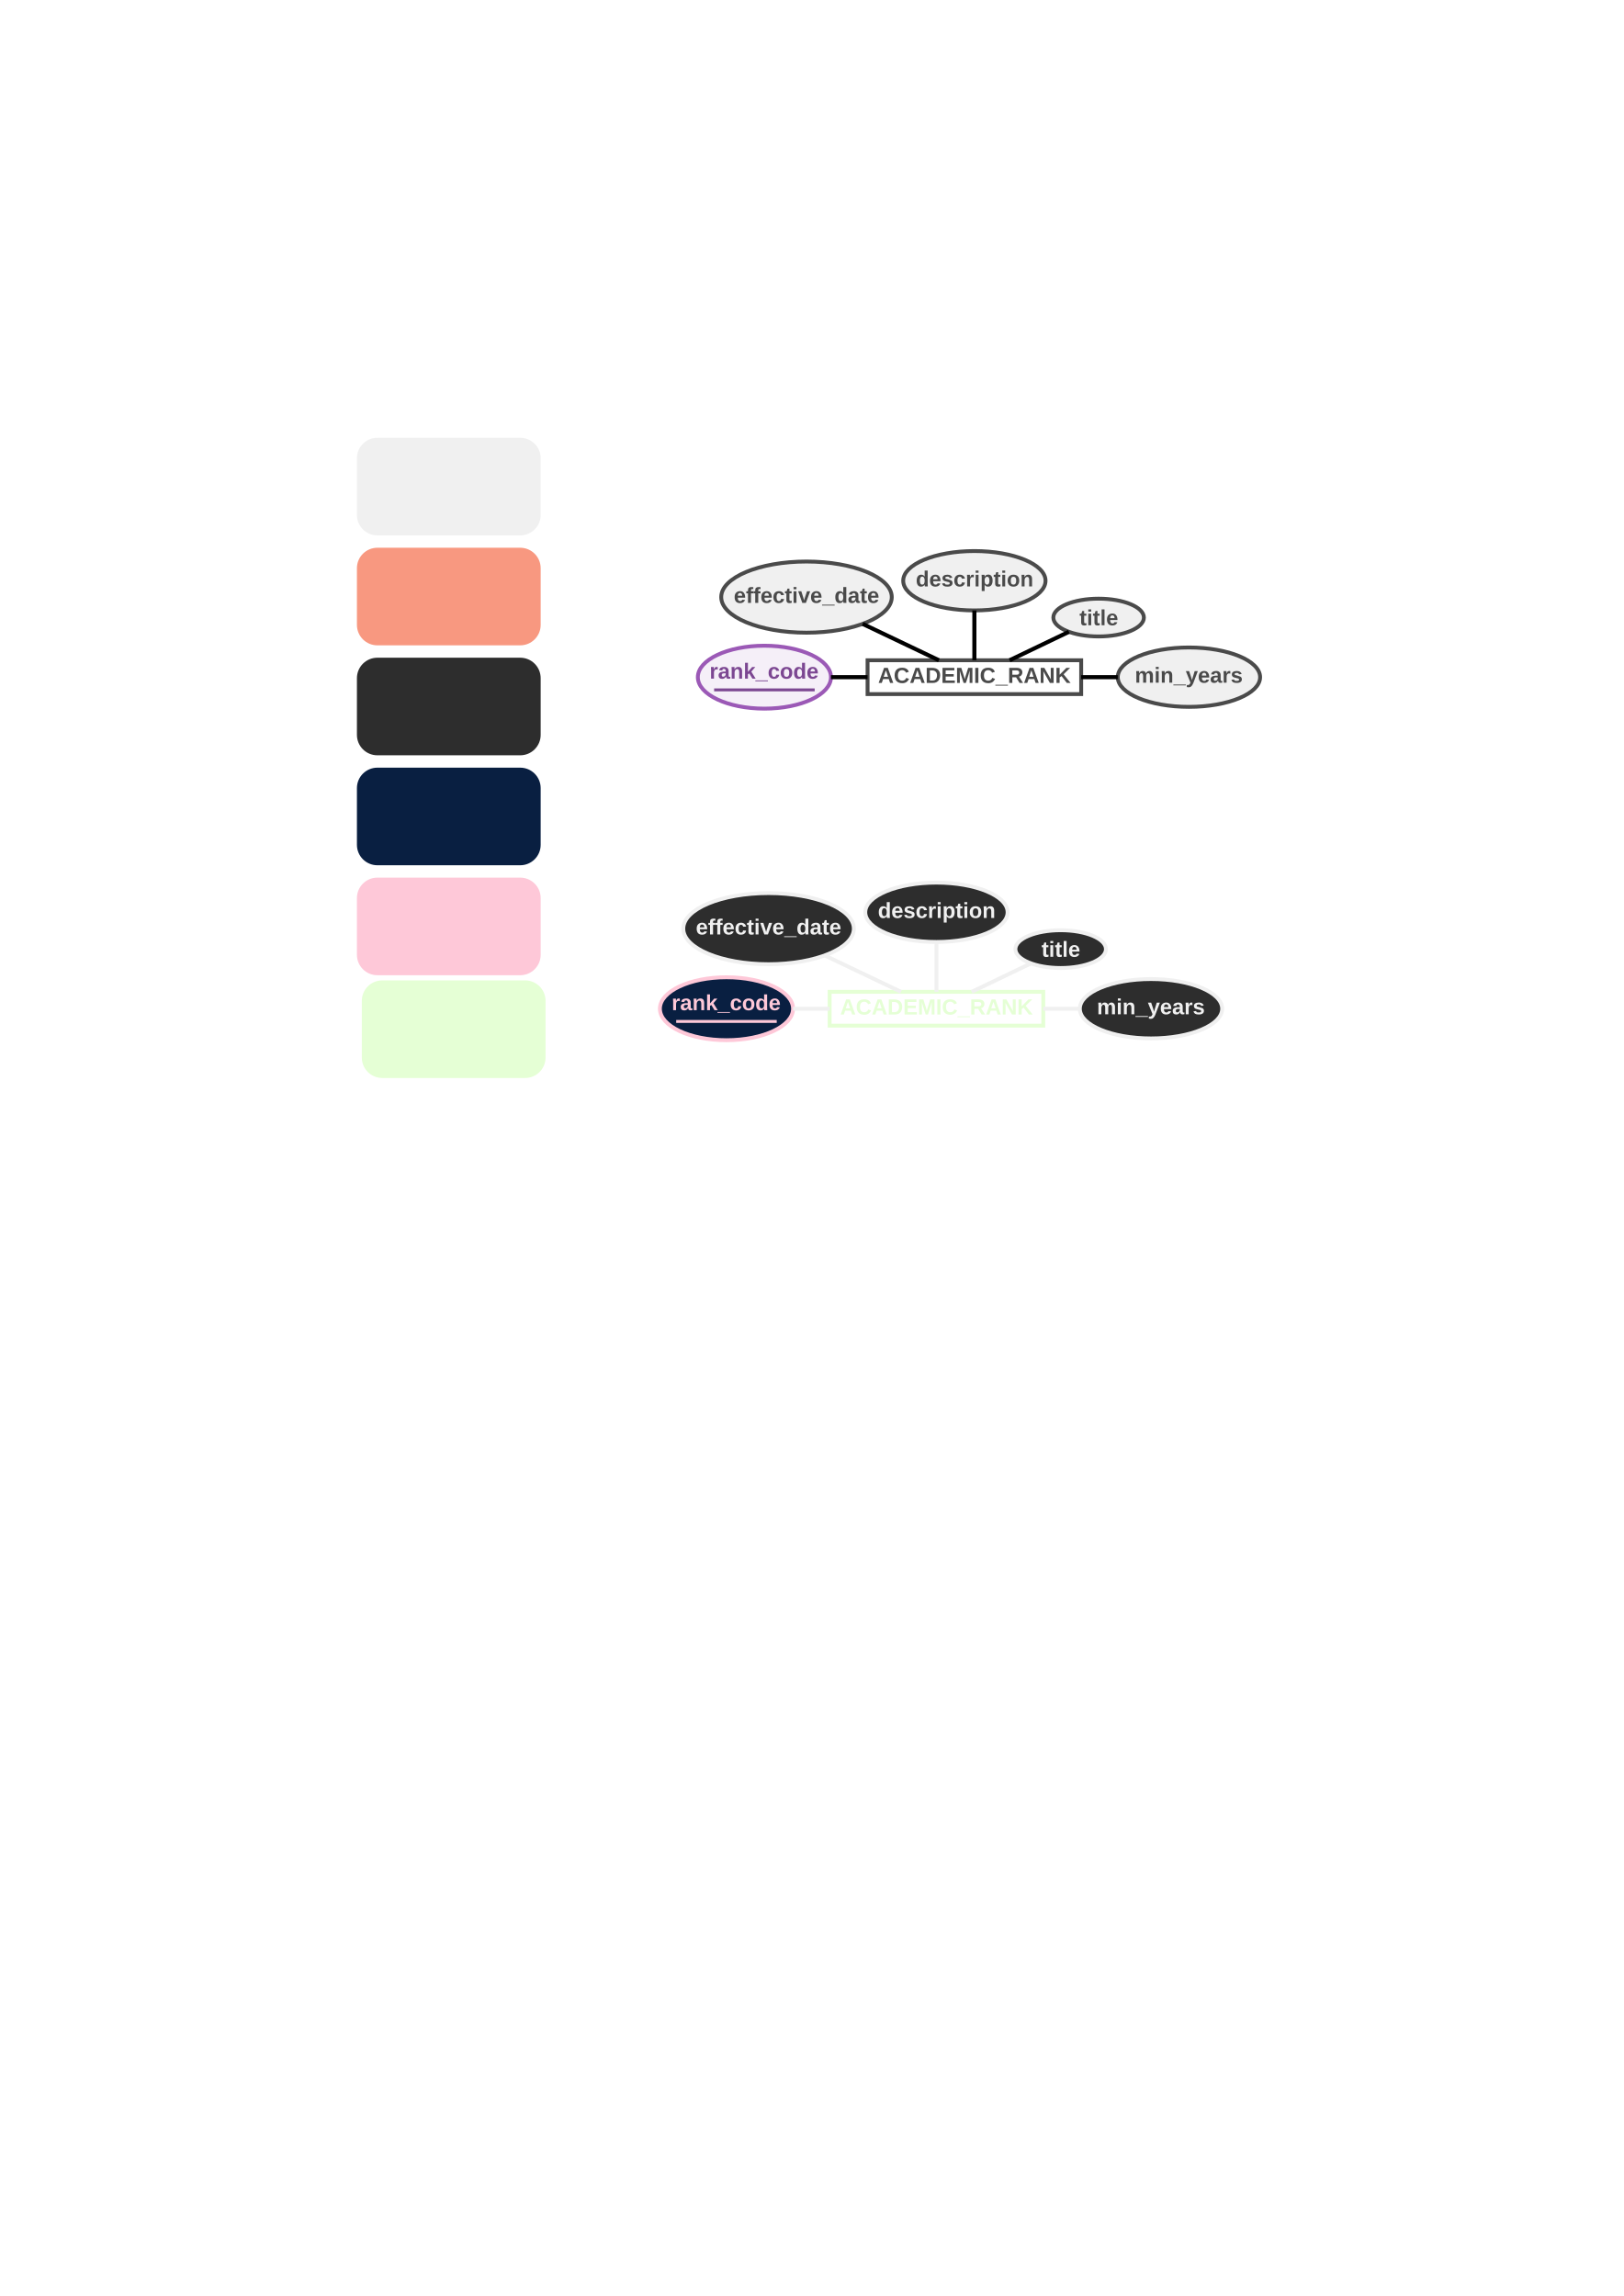
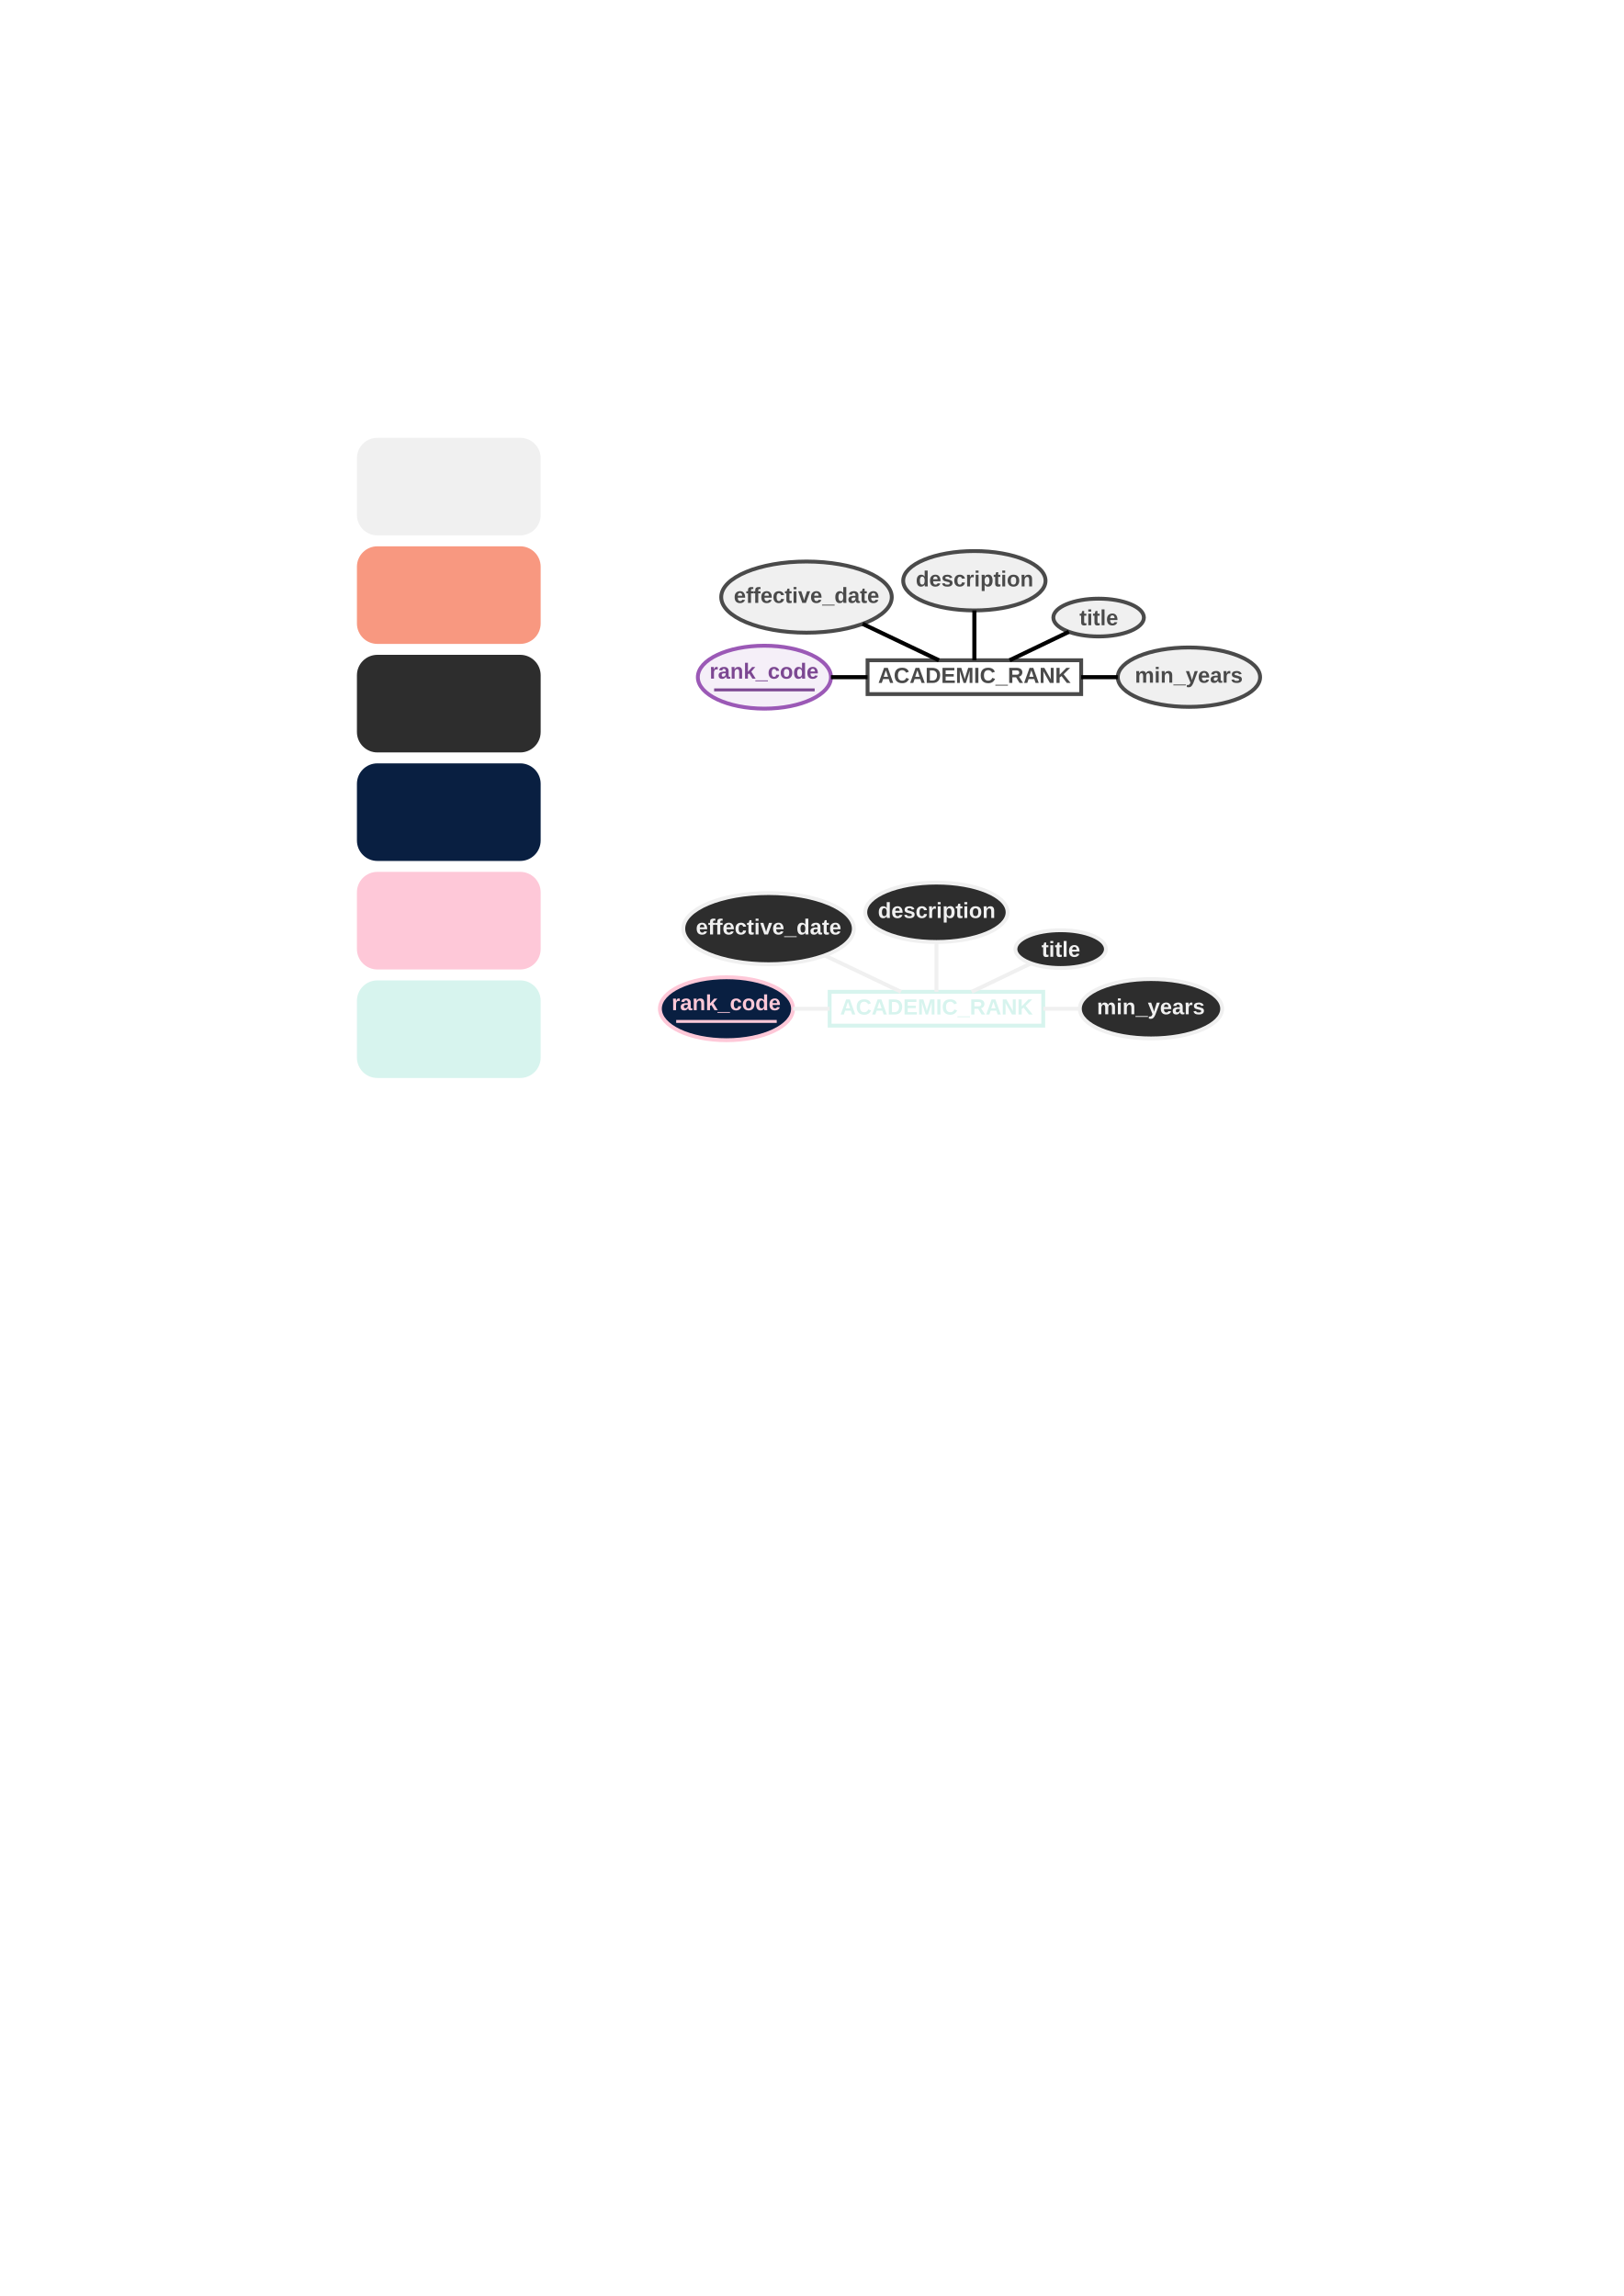
<svg xmlns="http://www.w3.org/2000/svg" width="210mm" height="297mm" viewBox="0 0 210 297" version="1.1" id="svg1">
  <defs id="defs1" />
  <g id="layer1">
    <g id="g3" transform="translate(22.57476,16.37436)">
      <path fill-rule="nonzero" fill="#f5eff8" fill-opacity="1" stroke-width="0.404" stroke-linecap="butt" stroke-linejoin="miter" stroke="#9b59b6" stroke-opacity="1" stroke-miterlimit="10" d="m 125.369,63.51 c 0,-1.349 -2.621,-2.444 -5.855,-2.444 -3.235,0 -5.856,1.094 -5.856,2.444 0,1.349 2.621,2.444 5.856,2.444 3.234,0 5.855,-1.094 5.855,-2.444 z m 0,0" id="path587-8" style="fill:#f0f0f0;fill-opacity:1;stroke:#4a4a4a;stroke-width:0.5;stroke-dasharray:none;stroke-opacity:1" />
      <text xml:space="preserve" style="font-style:normal;font-variant:normal;font-weight:bold;font-stretch:normal;font-size:2.822px;font-family:Arial;-inkscape-font-specification:'Arial, Bold';font-variant-ligatures:normal;font-variant-caps:normal;font-variant-numeric:normal;font-variant-east-asian:normal;text-align:start;writing-mode:lr-tb;direction:ltr;text-anchor:start;fill:#4a4a4a;fill-opacity:1;stroke-width:0.5;stroke-linecap:square;stroke-dasharray:none" x="117.035" y="64.503" id="text587-5">
        <tspan id="tspan3" x="117.035" y="64.503">title</tspan>
      </text>
    </g>
    <g id="g2" transform="translate(30.81204,16.83881)">
      <path fill-rule="nonzero" fill="#f5eff8" fill-opacity="1" stroke-width="0.404" stroke-linecap="butt" stroke-linejoin="miter" stroke="#9b59b6" stroke-opacity="1" stroke-miterlimit="10" d="m 132.162,70.757 c 0,-2.121 -4.12,-3.841 -9.203,-3.841 -5.084,0 -9.205,1.72 -9.205,3.841 0,2.121 4.12,3.841 9.205,3.841 5.083,0 9.203,-1.72 9.203,-3.841 z m 0,0" id="path589-7" style="fill:#f0f0f0;fill-opacity:1;stroke:#4a4a4a;stroke-width:0.5;stroke-dasharray:none;stroke-opacity:1" />
      <text xml:space="preserve" style="font-style:normal;font-variant:normal;font-weight:bold;font-stretch:normal;font-size:2.822px;font-family:Arial;-inkscape-font-specification:'Arial, Bold';font-variant-ligatures:normal;font-variant-caps:normal;font-variant-numeric:normal;font-variant-east-asian:normal;text-align:start;writing-mode:lr-tb;direction:ltr;text-anchor:start;fill:#4a4a4a;fill-opacity:1;stroke-width:0.5;stroke-linecap:square;stroke-dasharray:none" x="115.958" y="71.471" id="text589-9">
        <tspan id="tspan2" x="115.958" y="71.471">min_years</tspan>
      </text>
    </g>
    <g id="g7" transform="translate(2.077927,0.4208925)">
      <path fill-rule="nonzero" fill="#f5eff8" fill-opacity="1" stroke-width="0.68" stroke-linecap="butt" stroke-linejoin="miter" stroke="#9b59b6" stroke-opacity="1" stroke-miterlimit="10" d="m 105.395,87.175 c 0,-2.247 -3.854,-4.07 -8.609,-4.07 -4.756,0 -8.61,1.822 -8.61,4.07 0,2.247 3.854,4.07 8.61,4.07 4.755,0 8.609,-1.822 8.609,-4.07 z m 0,0" id="path632-3" style="stroke-width:0.5;stroke-dasharray:none" />
      <g id="g6" transform="translate(-0.02205337)">
        <text xml:space="preserve" style="font-style:normal;font-variant:normal;font-weight:bold;font-stretch:normal;font-size:2.822px;font-family:Arial;-inkscape-font-specification:'Arial, Bold';font-variant-ligatures:normal;font-variant-caps:normal;font-variant-numeric:normal;font-variant-east-asian:normal;text-align:start;writing-mode:lr-tb;direction:ltr;text-anchor:start;fill:#7c4792;fill-opacity:1;stroke-width:0.5;stroke-linecap:square;stroke-dasharray:none" x="89.708" y="87.363" id="text632-1">
          <tspan id="tspan6" x="89.708" y="87.363">rank_code</tspan>
        </text>
        <path fill="none" stroke-width="0.398" stroke-linecap="butt" stroke-linejoin="miter" stroke="#7c4792" stroke-opacity="1" stroke-miterlimit="10" d="M 90.305,88.819 H 103.31" id="path633-3" style="stroke-width:0.378;stroke-dasharray:none" />
      </g>
    </g>
    <g id="g1">
      <rect style="fill:none;fill-opacity:1;stroke:#4a4a4a;stroke-width:0.5;stroke-linecap:square;stroke-dasharray:none;stroke-opacity:1" id="rect640-5" width="27.627" height="4.376" x="112.206" y="85.408" />
      <text xml:space="preserve" style="font-style:normal;font-variant:normal;font-weight:bold;font-stretch:normal;font-size:2.822px;font-family:Arial;-inkscape-font-specification:'Arial, Bold';font-variant-ligatures:normal;font-variant-caps:normal;font-variant-numeric:normal;font-variant-east-asian:normal;text-align:start;writing-mode:lr-tb;direction:ltr;text-anchor:start;fill:#4a4a4a;fill-opacity:1;stroke-width:0.5;stroke-linecap:square;stroke-dasharray:none" x="113.557" y="88.344" id="text640-2">
        <tspan id="tspan1" x="113.557" y="88.344">ACADEMIC_RANK</tspan>
      </text>
    </g>
    <g id="g4" transform="translate(15.53923)">
      <path fill-rule="nonzero" fill="#f5eff8" fill-opacity="1" stroke-width="0.404" stroke-linecap="butt" stroke-linejoin="miter" stroke="#9b59b6" stroke-opacity="1" stroke-miterlimit="10" d="m 119.684,75.122 c 0,-2.121 -4.12,-3.841 -9.203,-3.841 -5.084,0 -9.205,1.72 -9.205,3.841 0,2.121 4.12,3.841 9.205,3.841 5.083,0 9.203,-1.72 9.203,-3.841 z m 0,0" id="path3" style="fill:#f0f0f0;fill-opacity:1;stroke:#4a4a4a;stroke-width:0.5;stroke-dasharray:none;stroke-opacity:1" />
      <text xml:space="preserve" style="font-style:normal;font-variant:normal;font-weight:bold;font-stretch:normal;font-size:2.822px;font-family:Arial;-inkscape-font-specification:'Arial, Bold';font-variant-ligatures:normal;font-variant-caps:normal;font-variant-numeric:normal;font-variant-east-asian:normal;text-align:start;writing-mode:lr-tb;direction:ltr;text-anchor:start;fill:#4a4a4a;fill-opacity:1;stroke-width:0.5;stroke-linecap:square;stroke-dasharray:none" x="102.912" y="75.854" id="text4">
        <tspan id="tspan4" x="102.912" y="75.854">description</tspan>
      </text>
    </g>
    <g id="g5" transform="translate(16.40417,13.05573)">
      <path fill-rule="nonzero" fill="#f5eff8" fill-opacity="1" stroke-width="0.404" stroke-linecap="butt" stroke-linejoin="miter" stroke="#9b59b6" stroke-opacity="1" stroke-miterlimit="10" d="m 98.932,64.183 c 0,-2.541 -4.937,-4.602 -11.028,-4.602 -6.092,0 -11.03,2.061 -11.03,4.602 0,2.542 4.937,4.602 11.03,4.602 6.091,0 11.028,-2.061 11.028,-4.602 z m 0,0" id="path4" style="fill:#f0f0f0;fill-opacity:1;stroke:#4a4a4a;stroke-width:0.5;stroke-dasharray:none;stroke-opacity:1" />
      <text xml:space="preserve" style="font-style:normal;font-variant:normal;font-weight:bold;font-stretch:normal;font-size:2.822px;font-family:Arial;-inkscape-font-specification:'Arial, Bold';font-variant-ligatures:normal;font-variant-caps:normal;font-variant-numeric:normal;font-variant-east-asian:normal;text-align:start;writing-mode:lr-tb;direction:ltr;text-anchor:start;fill:#4a4a4a;fill-opacity:1;stroke-width:0.5;stroke-linecap:square;stroke-dasharray:none" x="78.499" y="64.931" id="text5">
        <tspan id="tspan5" x="78.499" y="64.931">effective_date</tspan>
      </text>
    </g>
    <path style="display:inline;fill:none;fill-rule:evenodd;stroke:#000000;stroke-width:0.529;stroke-linecap:butt;stroke-linejoin:miter;stroke-dasharray:none;stroke-opacity:1" id="path40" d="m 107.473,87.596 4.733,0" />
    <path style="display:inline;fill:none;fill-rule:evenodd;stroke:#000000;stroke-width:0.529;stroke-linecap:butt;stroke-linejoin:miter;stroke-dasharray:none;stroke-opacity:1" id="path7" d="m 111.569,80.703 9.864,4.706" />
    <path style="display:inline;fill:none;fill-rule:evenodd;stroke:#000000;stroke-width:0.529;stroke-linecap:butt;stroke-linejoin:miter;stroke-dasharray:none;stroke-opacity:1" id="path8" d="m 126.02,78.963 0,6.445" />
    <path style="display:inline;fill:none;fill-rule:evenodd;stroke:#000000;stroke-width:0.529;stroke-linecap:butt;stroke-linejoin:miter;stroke-dasharray:none;stroke-opacity:1" id="path9" d="m 144.566,87.596 -4.733,0" />
    <path style="display:inline;fill:none;fill-rule:evenodd;stroke:#000000;stroke-width:0.529;stroke-linecap:butt;stroke-linejoin:miter;stroke-dasharray:none;stroke-opacity:1" id="path10" d="m 138.246,81.728 -7.667,3.68" />
-     <rect style="fill:#091f41;fill-opacity:1;stroke-width:4" id="rect2" width="23.765" height="12.625" x="46.162" y="99.301" rx="2.646" ry="2.646" />
+     <rect style="fill:#091f41;fill-opacity:1;stroke-width:4" id="rect2" width="23.765" height="12.625" x="46.162" y="98.744" rx="2.646" ry="2.646" />
    <rect style="fill:#f0f0f0;fill-opacity:1;stroke-width:4" id="rect3" width="23.765" height="12.625" x="46.162" y="56.631" rx="2.646" ry="2.646" />
-     <rect style="fill:#fec8d8;fill-opacity:1;stroke-width:4" id="rect4" width="23.765" height="12.625" x="46.162" y="113.525" rx="2.646" ry="2.646" />
-     <rect style="fill:#2d2d2d;fill-opacity:1;stroke-width:4" id="rect5" width="23.765" height="12.625" x="46.162" y="85.078" rx="2.646" ry="2.646" />
-     <rect style="fill:#f89880;fill-opacity:1;stroke-width:4" id="rect7" width="23.765" height="12.625" x="46.162" y="70.854" rx="2.646" ry="2.646" />
+     <rect style="fill:#fec8d8;fill-opacity:1;stroke-width:4" id="rect4" width="23.765" height="12.625" x="46.162" y="112.781" rx="2.646" ry="2.646" />
+     <rect style="fill:#2d2d2d;fill-opacity:1;stroke-width:4" id="rect5" width="23.765" height="12.625" x="46.162" y="84.706" rx="2.646" ry="2.646" />
+     <rect style="fill:#f89880;fill-opacity:1;stroke-width:4" id="rect7" width="23.765" height="12.625" x="46.162" y="70.668" rx="2.646" ry="2.646" />
    <g id="g22">
      <path fill-rule="nonzero" fill="#f5eff8" fill-opacity="1" stroke-width="0.404" stroke-linecap="butt" stroke-linejoin="miter" stroke="#9b59b6" stroke-opacity="1" stroke-miterlimit="10" d="m 143.037,122.773 c 0,-1.349 -2.621,-2.444 -5.855,-2.444 -3.235,0 -5.856,1.094 -5.856,2.444 0,1.349 2.621,2.444 5.856,2.444 3.234,0 5.855,-1.094 5.855,-2.444 z m 0,0" id="path1" style="fill:#2d2d2d;fill-opacity:1;stroke:#f0f0f0;stroke-width:0.5;stroke-dasharray:none;stroke-opacity:1" />
      <text xml:space="preserve" style="font-style:normal;font-variant:normal;font-weight:bold;font-stretch:normal;font-size:2.822px;font-family:Arial;-inkscape-font-specification:'Arial, Bold';font-variant-ligatures:normal;font-variant-caps:normal;font-variant-numeric:normal;font-variant-east-asian:normal;text-align:start;writing-mode:lr-tb;direction:ltr;text-anchor:start;fill:#f0f0f0;fill-opacity:1;stroke-width:0.5;stroke-linecap:square;stroke-dasharray:none" x="134.704" y="123.766" id="text7">
        <tspan id="tspan7" x="134.704" y="123.766">title</tspan>
      </text>
    </g>
    <g id="g21">
      <path fill-rule="nonzero" fill="#f5eff8" fill-opacity="1" stroke-width="0.404" stroke-linecap="butt" stroke-linejoin="miter" stroke="#9b59b6" stroke-opacity="1" stroke-miterlimit="10" d="m 158.068,130.485 c 0,-2.121 -4.12,-3.841 -9.203,-3.841 -5.084,0 -9.205,1.72 -9.205,3.841 0,2.121 4.12,3.841 9.205,3.841 5.083,0 9.203,-1.72 9.203,-3.841 z m 0,0" id="path11" style="fill:#2d2d2d;fill-opacity:1;stroke:#f0f0f0;stroke-width:0.5;stroke-dasharray:none;stroke-opacity:1" />
      <text xml:space="preserve" style="font-style:normal;font-variant:normal;font-weight:bold;font-stretch:normal;font-size:2.822px;font-family:Arial;-inkscape-font-specification:'Arial, Bold';font-variant-ligatures:normal;font-variant-caps:normal;font-variant-numeric:normal;font-variant-east-asian:normal;text-align:start;writing-mode:lr-tb;direction:ltr;text-anchor:start;fill:#f0f0f0;fill-opacity:1;stroke-width:0.5;stroke-linecap:square;stroke-dasharray:none" x="141.864" y="131.198" id="text11">
        <tspan id="tspan11" x="141.864" y="131.198">min_years</tspan>
      </text>
    </g>
    <g id="g25">
      <path fill-rule="nonzero" fill="#f5eff8" fill-opacity="1" stroke-width="0.68" stroke-linecap="butt" stroke-linejoin="miter" stroke="#9b59b6" stroke-opacity="1" stroke-miterlimit="10" d="m 102.567,130.485 c 0,-2.247 -3.854,-4.07 -8.609,-4.07 -4.756,0 -8.61,1.822 -8.61,4.07 0,2.247 3.854,4.07 8.61,4.07 4.755,0 8.609,-1.822 8.609,-4.07 z m 0,0" id="path12" style="stroke-width:0.5;stroke-dasharray:none;stroke:#fec8d8;stroke-opacity:1;fill:#091f41;fill-opacity:1" />
      <text xml:space="preserve" style="font-style:normal;font-variant:normal;font-weight:bold;font-stretch:normal;font-size:2.822px;font-family:Arial;-inkscape-font-specification:'Arial, Bold';font-variant-ligatures:normal;font-variant-caps:normal;font-variant-numeric:normal;font-variant-east-asian:normal;text-align:start;writing-mode:lr-tb;direction:ltr;text-anchor:start;fill:#fec8d8;fill-opacity:1;stroke-width:0.5;stroke-linecap:square;stroke-dasharray:none" x="86.858" y="130.672" id="text12">
        <tspan id="tspan12" x="86.858" y="130.672">rank_code</tspan>
      </text>
      <path fill="none" stroke-width="0.398" stroke-linecap="butt" stroke-linejoin="miter" stroke="#7c4792" stroke-opacity="1" stroke-miterlimit="10" d="M 87.455,132.128 H 100.459" id="path13" style="stroke-width:0.378;stroke-dasharray:none;stroke:#fec8d8;stroke-opacity:1" />
    </g>
-     <rect style="fill:none;fill-opacity:1;stroke:#e5ffd5;stroke-width:0.5;stroke-linecap:square;stroke-dasharray:none;stroke-opacity:1" id="rect14" width="27.627" height="4.376" x="107.3" y="128.297" />
-     <text xml:space="preserve" style="font-style:normal;font-variant:normal;font-weight:bold;font-stretch:normal;font-size:2.822px;font-family:Arial;-inkscape-font-specification:'Arial, Bold';font-variant-ligatures:normal;font-variant-caps:normal;font-variant-numeric:normal;font-variant-east-asian:normal;text-align:start;writing-mode:lr-tb;direction:ltr;text-anchor:start;fill:#e5ffd5;fill-opacity:1;stroke-width:0.5;stroke-linecap:square;stroke-dasharray:none" x="108.651" y="131.233" id="text14">
+     <rect style="fill:none;fill-opacity:1;stroke:#d7f4ee;stroke-width:0.5;stroke-linecap:square;stroke-dasharray:none;stroke-opacity:1" id="rect14" width="27.627" height="4.376" x="107.3" y="128.297" />
+     <text xml:space="preserve" style="font-style:normal;font-variant:normal;font-weight:bold;font-stretch:normal;font-size:2.822px;font-family:Arial;-inkscape-font-specification:'Arial, Bold';font-variant-ligatures:normal;font-variant-caps:normal;font-variant-numeric:normal;font-variant-east-asian:normal;text-align:start;writing-mode:lr-tb;direction:ltr;text-anchor:start;fill:#d7f4ee;fill-opacity:1;stroke-width:0.5;stroke-linecap:square;stroke-dasharray:none" x="108.651" y="131.233" id="text14">
      <tspan id="tspan14" x="108.651" y="131.233">ACADEMIC_RANK</tspan>
    </text>
    <g id="g23">
      <path fill-rule="nonzero" fill="#f5eff8" fill-opacity="1" stroke-width="0.404" stroke-linecap="butt" stroke-linejoin="miter" stroke="#9b59b6" stroke-opacity="1" stroke-miterlimit="10" d="m 130.317,118.01 c 0,-2.121 -4.12,-3.841 -9.203,-3.841 -5.084,0 -9.205,1.72 -9.205,3.841 0,2.121 4.12,3.841 9.205,3.841 5.083,0 9.203,-1.72 9.203,-3.841 z m 0,0" id="path15" style="fill:#2d2d2d;fill-opacity:1;stroke:#f0f0f0;stroke-width:0.5;stroke-dasharray:none;stroke-opacity:1" />
      <text xml:space="preserve" style="font-style:normal;font-variant:normal;font-weight:bold;font-stretch:normal;font-size:2.822px;font-family:Arial;-inkscape-font-specification:'Arial, Bold';font-variant-ligatures:normal;font-variant-caps:normal;font-variant-numeric:normal;font-variant-east-asian:normal;text-align:start;writing-mode:lr-tb;direction:ltr;text-anchor:start;fill:#f0f0f0;fill-opacity:1;stroke-width:0.5;stroke-linecap:square;stroke-dasharray:none" x="113.545" y="118.742" id="text15">
        <tspan id="tspan15" x="113.545" y="118.742">description</tspan>
      </text>
    </g>
    <g id="g24">
      <path fill-rule="nonzero" fill="#f5eff8" fill-opacity="1" stroke-width="0.404" stroke-linecap="butt" stroke-linejoin="miter" stroke="#9b59b6" stroke-opacity="1" stroke-miterlimit="10" d="m 110.43,120.127 c 0,-2.541 -4.937,-4.603 -11.028,-4.603 -6.092,0 -11.03,2.061 -11.03,4.603 0,2.542 4.937,4.602 11.03,4.602 6.091,0 11.028,-2.061 11.028,-4.602 z m 0,0" id="path16" style="fill:#2d2d2d;fill-opacity:1;stroke:#f0f0f0;stroke-width:0.5;stroke-dasharray:none;stroke-opacity:1" />
      <text xml:space="preserve" style="font-style:normal;font-variant:normal;font-weight:bold;font-stretch:normal;font-size:2.822px;font-family:Arial;-inkscape-font-specification:'Arial, Bold';font-variant-ligatures:normal;font-variant-caps:normal;font-variant-numeric:normal;font-variant-east-asian:normal;text-align:start;writing-mode:lr-tb;direction:ltr;text-anchor:start;fill:#f0f0f0;fill-opacity:1;stroke-width:0.5;stroke-linecap:square;stroke-dasharray:none" x="89.997" y="120.875" id="text16">
        <tspan id="tspan16" x="89.997" y="120.875">effective_date</tspan>
      </text>
    </g>
    <path style="display:inline;fill:none;fill-rule:evenodd;stroke:#f0f0f0;stroke-width:0.5;stroke-linecap:butt;stroke-linejoin:miter;stroke-dasharray:none;stroke-opacity:1" id="path17" d="m 102.567,130.485 h 4.733" />
    <path style="display:inline;fill:none;fill-rule:evenodd;stroke:#f0f0f0;stroke-width:0.5;stroke-linecap:butt;stroke-linejoin:miter;stroke-dasharray:none;stroke-opacity:1" id="path18" d="m 106.663,123.591 9.864,4.706" />
    <path style="display:inline;fill:none;fill-rule:evenodd;stroke:#f0f0f0;stroke-width:0.5;stroke-linecap:butt;stroke-linejoin:miter;stroke-dasharray:none;stroke-opacity:1" id="path19" d="m 121.114,121.851 v 6.445" />
    <path style="display:inline;fill:none;fill-rule:evenodd;stroke:#f0f0f0;stroke-width:0.5;stroke-linecap:butt;stroke-linejoin:miter;stroke-dasharray:none;stroke-opacity:1" id="path20" d="m 139.66,130.485 h -4.733" />
    <path style="display:inline;fill:none;fill-rule:evenodd;stroke:#f0f0f0;stroke-width:0.5;stroke-linecap:butt;stroke-linejoin:miter;stroke-dasharray:none;stroke-opacity:1" id="path21" d="m 133.34,124.617 -7.667,3.68" />
-     <rect style="fill:#e5ffd5;fill-opacity:1;stroke-width:4" id="rect25" width="23.765" height="12.625" x="46.795" y="126.819" rx="2.646" ry="2.646" />
+     <rect style="fill:#d7f4ee;fill-opacity:1;stroke-width:4" id="rect25" width="23.765" height="12.625" x="46.162" y="126.819" rx="2.646" ry="2.646" />
  </g>
</svg>
